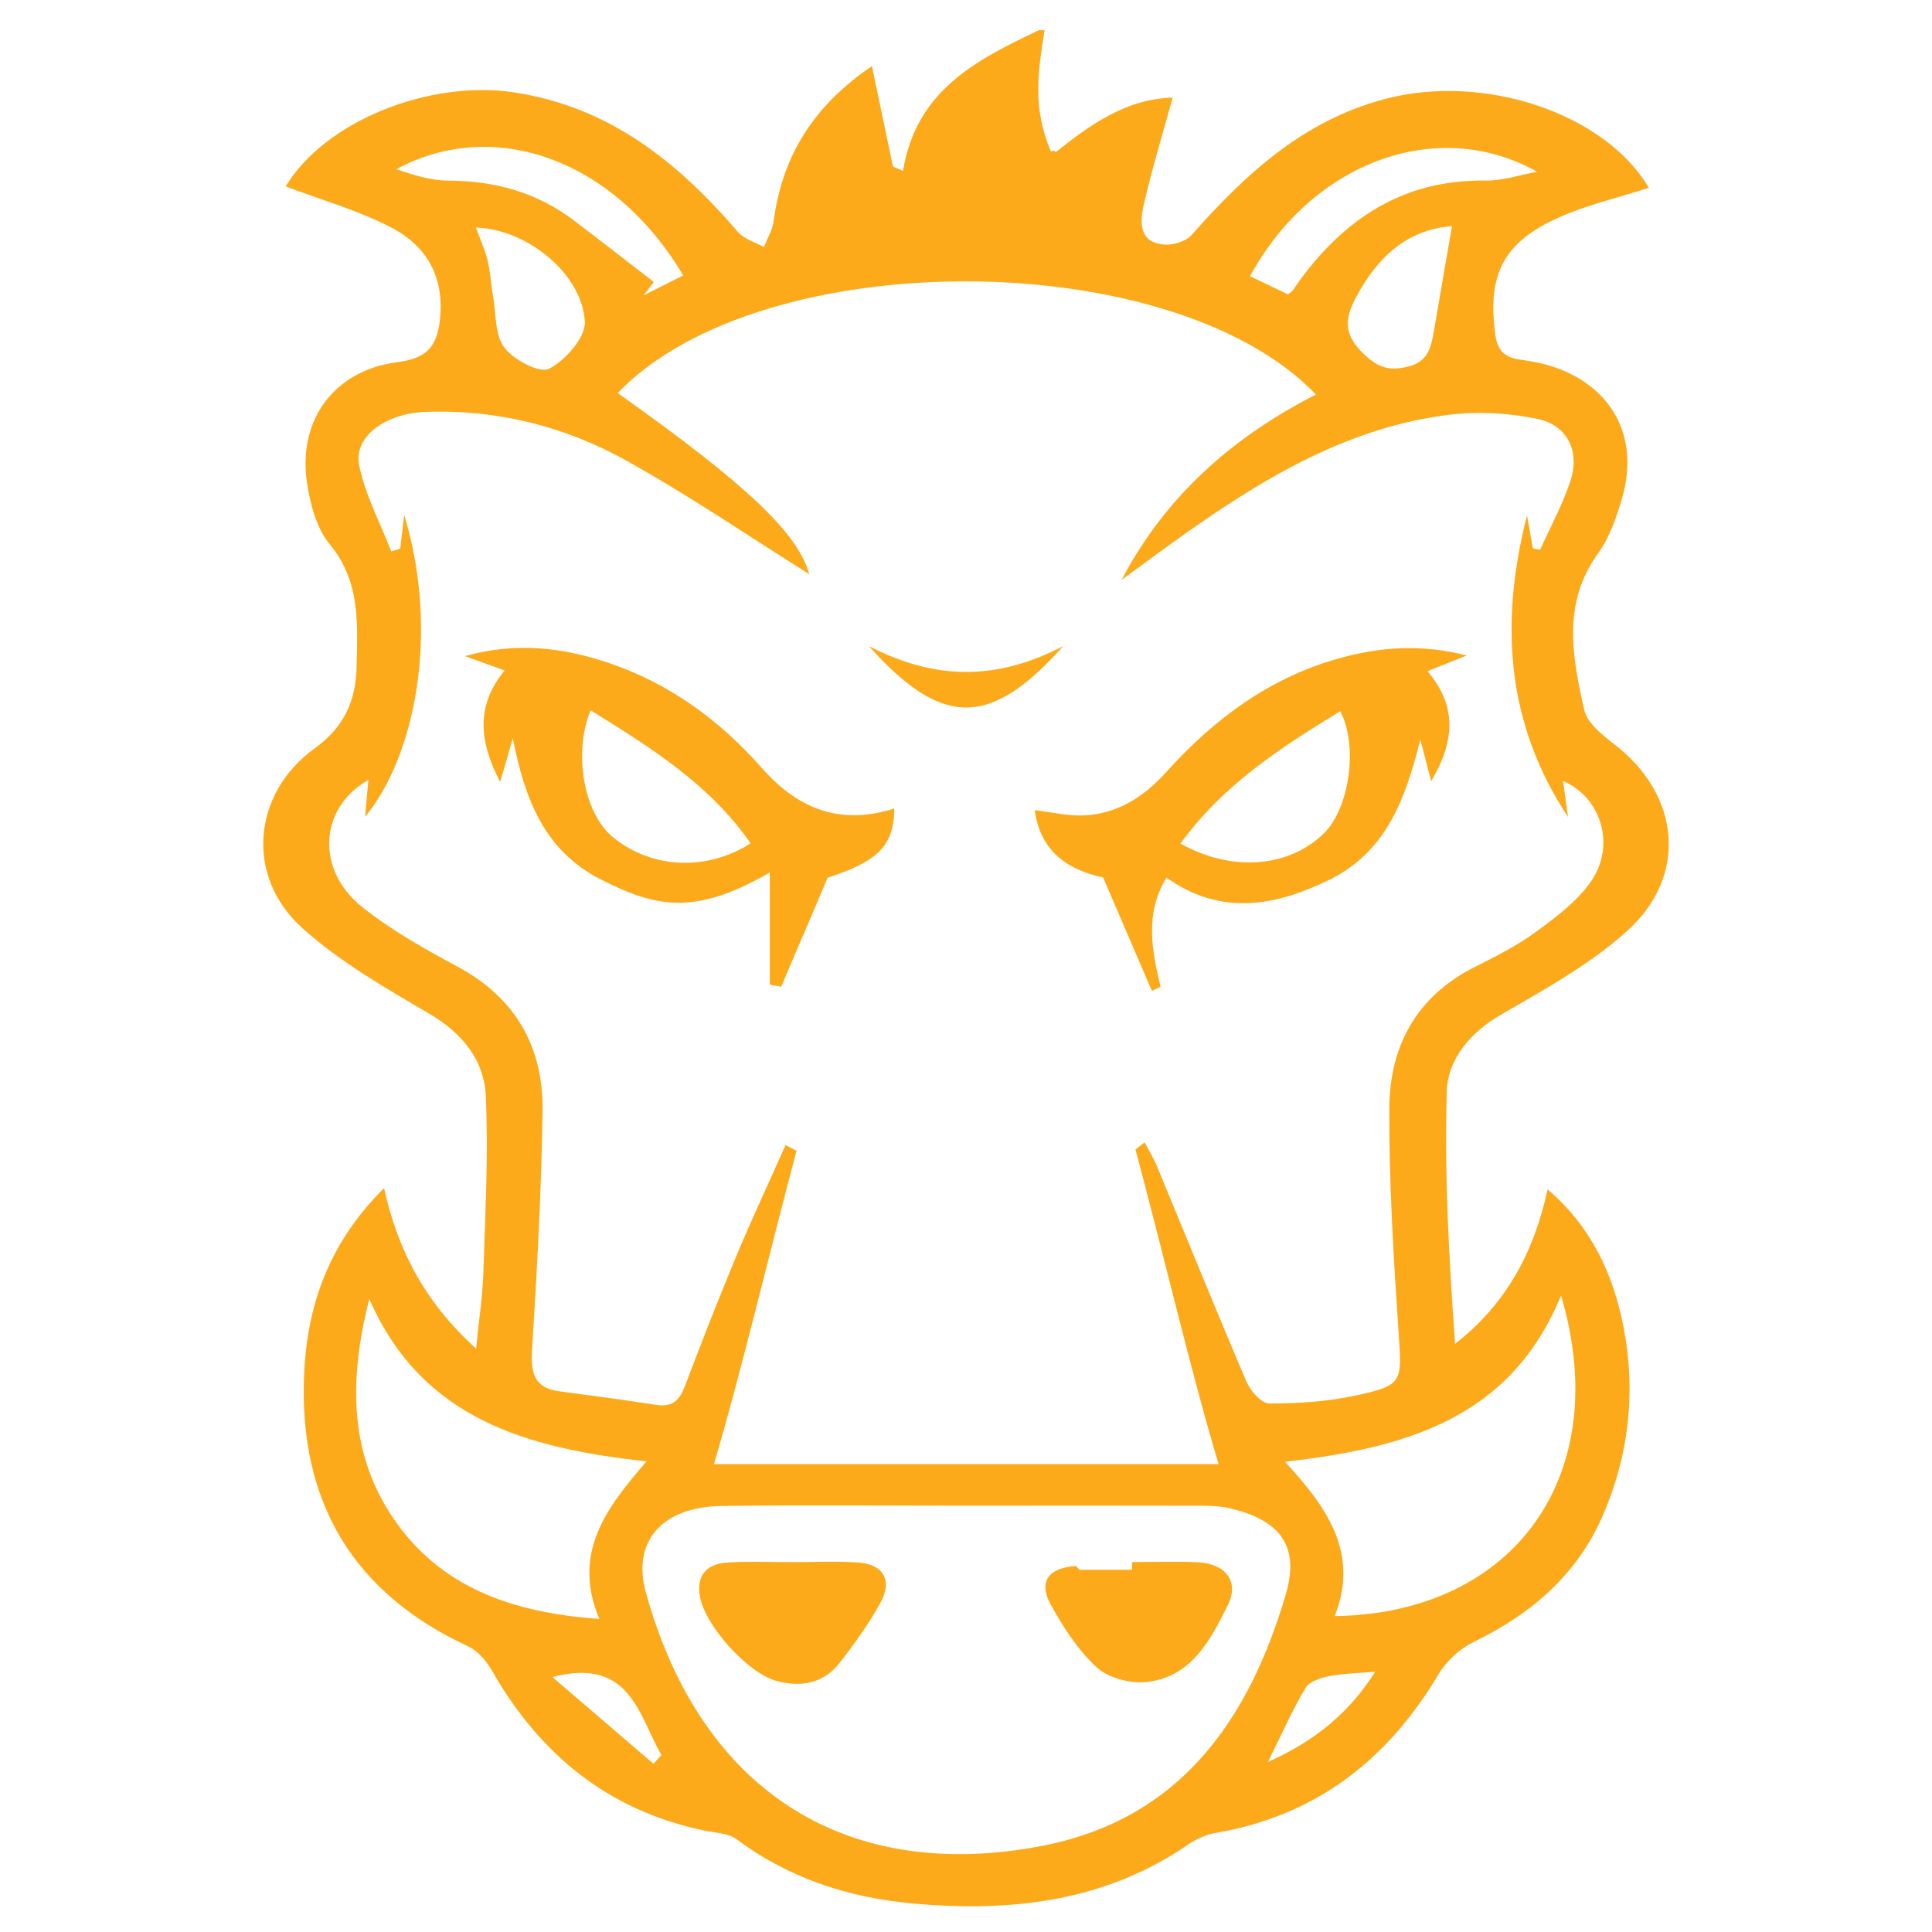
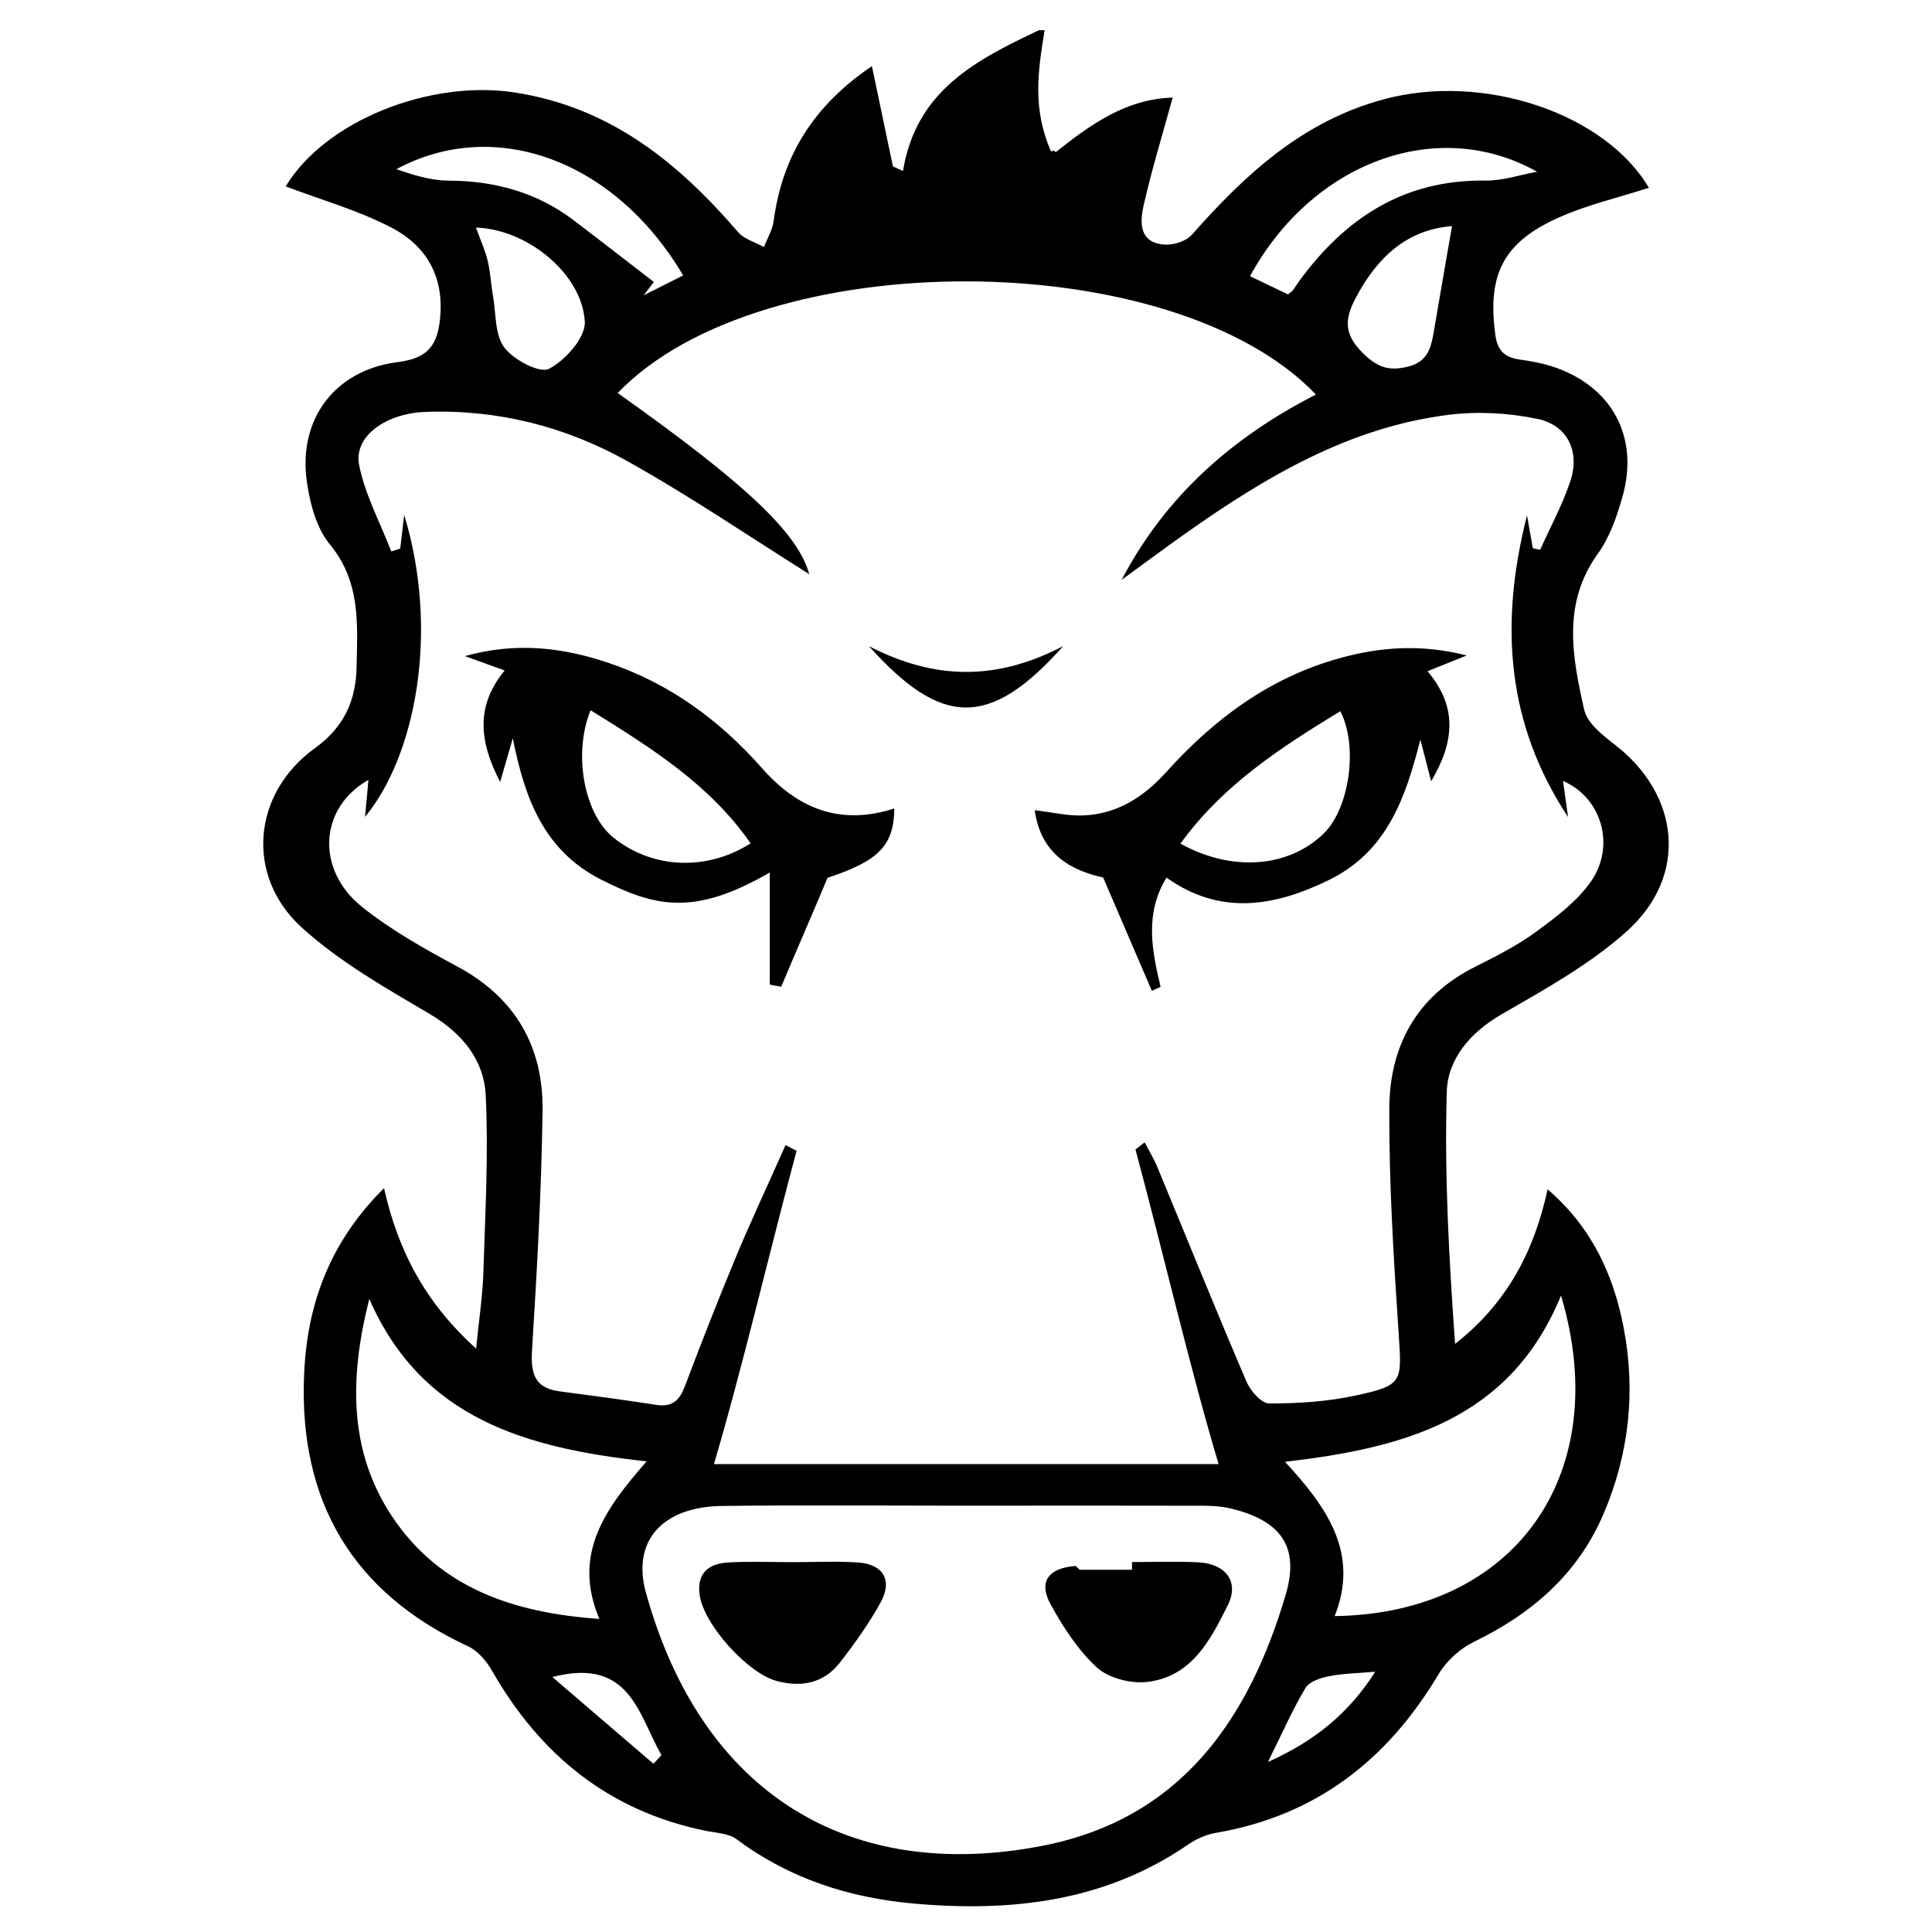
<svg viewBox="0 0 128 128">
-   <path clip-rule="evenodd" d="m99.463 67.214c2.884-1.667 5.873-3.317 8.326-5.522 4.079-3.666 3.524-9.022-.812-12.363-.806-.621-1.819-1.421-2.018-2.301-.791-3.506-1.48-7.054.918-10.367.775-1.071 1.238-2.429 1.608-3.722 1.142-3.996-.69-7.363-4.627-8.655-.699-.229-1.438-.359-2.169-.462-.987-.139-1.479-.581-1.621-1.647-.529-3.935.484-6.088 4.154-7.741 1.914-.863 4.004-1.339 6.02-1.992-2.868-4.881-10.88-7.668-17.574-5.86-5.391 1.456-9.173 4.982-12.712 8.978-.375.423-1.193.682-1.783.646-1.718-.108-1.66-1.471-1.402-2.61.537-2.369 1.254-4.697 1.922-7.13-3.092.091-5.437 1.778-7.755 3.621-.156-.246-.269.048-.334-.107-1.154-2.755-.888-4.98-.396-7.98h-.374c-4.228 2-8.137 4.022-9.008 9.325l-.666-.298c-.447-2.097-.894-4.3-1.394-6.646-3.825 2.593-5.93 5.898-6.509 10.261-.08.602-.422 1.142-.643 1.725-.581-.321-1.314-.525-1.721-.998-3.981-4.624-8.483-8.275-14.807-9.244-5.611-.859-12.538 1.875-15.157 6.224 2.312.878 4.752 1.567 6.961 2.707 2.652 1.367 3.539 3.618 3.256 6.147-.205 1.826-.936 2.551-2.827 2.793-4.16.533-6.585 3.811-5.987 7.938.208 1.434.631 3.056 1.517 4.127 2.058 2.49 1.834 5.3 1.775 8.145-.046 2.224-.838 3.976-2.76 5.362-4.147 2.991-4.646 8.477-.841 11.913 2.493 2.252 5.512 3.97 8.434 5.69 2.169 1.278 3.614 3.05 3.725 5.419.185 3.895-.035 7.812-.158 11.717-.049 1.568-.293 3.129-.481 5.039-3.361-3.034-5.168-6.46-6.1-10.629-3.57 3.551-5.095 7.632-5.296 12.354-.359 8.446 3.257 14.474 10.865 18.001.646.299 1.22.979 1.586 1.62 3.185 5.572 7.736 9.282 14.109 10.595.717.148 1.566.168 2.109.575 3.49 2.61 7.465 3.875 11.725 4.254 6.436.573 12.634-.111 18.158-3.898.537-.369 1.188-.672 1.825-.78 6.636-1.126 11.396-4.819 14.789-10.525.52-.874 1.416-1.688 2.331-2.133 3.818-1.856 6.849-4.447 8.563-8.411 1.724-3.987 2.175-8.163 1.368-12.388-.666-3.49-2.11-6.672-5.042-9.184-.904 4.169-2.732 7.581-6.13 10.238-.4-5.594-.714-11.163-.549-16.717.063-2.136 1.536-3.906 3.609-5.104zm2.375-55.835c-1.145.206-2.293.603-3.436.586-5.39-.076-9.292 2.495-12.346 6.684l-.414.608-.312.246-2.513-1.206c4.123-7.552 12.398-10.635 19.021-6.918zm-5.637 3.601c-.411 2.377-.815 4.661-1.2 6.948-.18 1.074-.391 2.033-1.703 2.358-1.244.309-2.011.09-3.008-.896-1.309-1.293-1.188-2.304-.448-3.694 1.424-2.681 3.403-4.486 6.359-4.716zm-69.937-3.771c6.471-3.493 14.449-.654 18.997 7.038l-2.614 1.318.671-.883c-1.767-1.362-3.526-2.733-5.303-4.083-2.461-1.871-5.26-2.621-8.333-2.634-1.151-.006-2.301-.37-3.418-.756zm12.482 10.104c.057 1.044-1.286 2.557-2.371 3.121-.619.321-2.339-.59-2.958-1.404-.636-.836-.548-2.23-.749-3.384-.138-.788-.173-1.599-.359-2.374-.172-.711-.484-1.389-.776-2.194 3.367.093 7.038 3.048 7.213 6.235zm-12.737 79.205c-2.985-4.447-2.82-9.4-1.544-14.463 3.479 7.964 10.443 9.898 18.374 10.765-2.665 3.06-4.972 6.085-3.13 10.437-5.7-.399-10.547-2.046-13.7-6.739zm17.283 16.335-6.696-5.745c5.157-1.342 5.696 2.506 7.227 5.174zm25.729 5.445c-12.604 2.429-22.489-3.302-26.225-16.771-.957-3.448 1.104-5.704 5.04-5.753 5.407-.068 10.816-.018 16.225-.018 5.223-.005 10.444-.011 15.666.003.614.002 1.245.044 1.839.188 3.272.797 4.56 2.502 3.616 5.701-2.453 8.324-7.009 14.886-16.161 16.65zm14.983-5.561c.94-1.895 1.623-3.453 2.487-4.903.255-.427 1-.67 1.562-.78.953-.187 1.938-.199 3.059-.298-1.705 2.69-3.936 4.559-7.108 5.981zm19.418-30.904c3.518 11.796-3.013 21.066-14.996 21.238 1.633-4.114-.439-7.15-3.293-10.222 7.9-.92 14.908-2.786 18.289-11.016zm-11.378-12.398c-.021 4.968.287 9.944.62 14.905.216 3.229.294 3.438-2.859 4.12-1.862.401-3.81.527-5.717.524-.514-.001-1.243-.833-1.503-1.442-2.021-4.726-3.948-9.493-5.918-14.242-.231-.557-.552-1.078-.832-1.615l-.607.468c1.852 6.914 3.704 14.847 5.508 20.847h-33.437c1.787-6 3.631-13.86 5.476-20.757l-.732-.378c-1.112 2.525-2.269 4.962-3.326 7.51-1.163 2.804-2.261 5.603-3.333 8.443-.352.932-.816 1.428-1.898 1.259-2.135-.332-4.278-.614-6.42-.898-1.678-.222-1.912-1.217-1.816-2.751.33-5.273.622-10.556.696-15.836.058-4.232-1.791-7.491-5.647-9.558-2.181-1.169-4.374-2.403-6.299-3.938-3.1-2.468-2.86-6.584.41-8.424l-.225 2.447c3.302-3.982 4.966-12.18 2.594-20.011l-.263 2.237-.592.191c-.734-1.899-1.732-3.746-2.129-5.712-.384-1.906 1.753-3.435 4.381-3.534 4.766-.18 9.266.961 13.369 3.252 4.208 2.348 8.206 5.076 12.071 7.498-.749-2.69-4.043-5.871-12.692-12.001 9.517-9.921 36.784-9.839 46.259.101-5.492 2.805-9.952 6.699-12.869 12.274 1.41-1.026 2.809-2.067 4.232-3.074 5.3-3.745 10.839-7.033 17.424-7.856 1.928-.241 3.981-.131 5.884.268 2.032.425 2.846 2.191 2.169 4.181-.524 1.543-1.313 2.997-1.985 4.491l-.484-.099-.386-2.18c-1.855 7.283-1.321 13.866 2.72 19.985l-.334-2.389c2.547 1.089 3.512 4.281 1.844 6.67-.927 1.327-2.331 2.372-3.664 3.346-1.243.909-2.649 1.613-4.033 2.311-3.863 1.944-5.638 5.261-5.657 9.367zm-3.251-29.839c-4.658 1.279-8.351 4.032-11.526 7.555-1.478 1.641-3.223 2.767-5.451 2.872-1.065.05-2.146-.217-3.264-.345.42 3.023 2.548 4.013 4.534 4.46l3.228 7.507.578-.262c-.578-2.428-1.066-4.849.391-7.238 3.571 2.535 7.157 1.919 10.762.158 3.869-1.892 5.085-5.479 6.059-9.305l.713 2.763c1.514-2.543 1.789-4.91-.241-7.29l2.597-1.045c-3.02-.766-5.702-.566-8.38.17zm-1.061 11.592c-2.3 2.281-6.079 2.619-9.523.704 2.825-3.905 6.66-6.374 10.587-8.772 1.199 2.268.615 6.402-1.064 8.068zm-37.259-4.307c-2.795-3.169-6.138-5.617-10.183-6.973-3.015-1.011-6.084-1.389-9.49-.439l2.636.951c-1.929 2.339-1.698 4.7-.3 7.388l.839-2.896c.786 3.987 2.061 7.446 5.853 9.365 3.606 1.825 6.172 2.419 11.172-.472v7.405c0 .054.544.109.758.163.973-2.33 2.002-4.659 3.07-7.218 3.344-1.101 4.405-2.113 4.421-4.591-3.559 1.142-6.365.052-8.776-2.683zm-9.843 4.603c-1.923-1.555-2.678-5.512-1.505-8.43 4.054 2.515 7.918 4.937 10.604 8.822-2.941 1.865-6.535 1.681-9.099-.392zm29.813-12.679c-4.4 2.294-8.485 2.271-12.874.004 4.786 5.328 7.965 5.511 12.874-.004zm8.901 60.699c-1.364-.063-3.344-.013-4.344-.013v.509h-3.475l-.252-.25c-1.813.127-2.5 1.035-1.657 2.562.832 1.508 1.793 2.992 3.031 4.143.779.723 2.265 1.102 3.348.978 2.932-.335 4.181-2.731 5.347-5.079.793-1.593-.157-2.767-1.998-2.85zm-22.522.012c-1.421-.092-2.853-.019-4.279-.019s-2.856-.062-4.279.019c-1.273.072-2.11.665-1.914 2.137.262 1.961 3.176 5.208 5.119 5.72 1.651.435 3.115.14 4.178-1.225.983-1.264 1.926-2.583 2.696-3.983.813-1.476.17-2.54-1.521-2.649z" fill="#fcaa1a" fill-rule="evenodd" />
+   <path clip-rule="evenodd" d="m99.463 67.214c2.884-1.667 5.873-3.317 8.326-5.522 4.079-3.666 3.524-9.022-.812-12.363-.806-.621-1.819-1.421-2.018-2.301-.791-3.506-1.48-7.054.918-10.367.775-1.071 1.238-2.429 1.608-3.722 1.142-3.996-.69-7.363-4.627-8.655-.699-.229-1.438-.359-2.169-.462-.987-.139-1.479-.581-1.621-1.647-.529-3.935.484-6.088 4.154-7.741 1.914-.863 4.004-1.339 6.02-1.992-2.868-4.881-10.88-7.668-17.574-5.86-5.391 1.456-9.173 4.982-12.712 8.978-.375.423-1.193.682-1.783.646-1.718-.108-1.66-1.471-1.402-2.61.537-2.369 1.254-4.697 1.922-7.13-3.092.091-5.437 1.778-7.755 3.621-.156-.246-.269.048-.334-.107-1.154-2.755-.888-4.98-.396-7.98h-.374c-4.228 2-8.137 4.022-9.008 9.325l-.666-.298c-.447-2.097-.894-4.3-1.394-6.646-3.825 2.593-5.93 5.898-6.509 10.261-.08.602-.422 1.142-.643 1.725-.581-.321-1.314-.525-1.721-.998-3.981-4.624-8.483-8.275-14.807-9.244-5.611-.859-12.538 1.875-15.157 6.224 2.312.878 4.752 1.567 6.961 2.707 2.652 1.367 3.539 3.618 3.256 6.147-.205 1.826-.936 2.551-2.827 2.793-4.16.533-6.585 3.811-5.987 7.938.208 1.434.631 3.056 1.517 4.127 2.058 2.49 1.834 5.3 1.775 8.145-.046 2.224-.838 3.976-2.76 5.362-4.147 2.991-4.646 8.477-.841 11.913 2.493 2.252 5.512 3.97 8.434 5.69 2.169 1.278 3.614 3.05 3.725 5.419.185 3.895-.035 7.812-.158 11.717-.049 1.568-.293 3.129-.481 5.039-3.361-3.034-5.168-6.46-6.1-10.629-3.57 3.551-5.095 7.632-5.296 12.354-.359 8.446 3.257 14.474 10.865 18.001.646.299 1.22.979 1.586 1.62 3.185 5.572 7.736 9.282 14.109 10.595.717.148 1.566.168 2.109.575 3.49 2.61 7.465 3.875 11.725 4.254 6.436.573 12.634-.111 18.158-3.898.537-.369 1.188-.672 1.825-.78 6.636-1.126 11.396-4.819 14.789-10.525.52-.874 1.416-1.688 2.331-2.133 3.818-1.856 6.849-4.447 8.563-8.411 1.724-3.987 2.175-8.163 1.368-12.388-.666-3.49-2.11-6.672-5.042-9.184-.904 4.169-2.732 7.581-6.13 10.238-.4-5.594-.714-11.163-.549-16.717.063-2.136 1.536-3.906 3.609-5.104zm2.375-55.835c-1.145.206-2.293.603-3.436.586-5.39-.076-9.292 2.495-12.346 6.684l-.414.608-.312.246-2.513-1.206c4.123-7.552 12.398-10.635 19.021-6.918zm-5.637 3.601c-.411 2.377-.815 4.661-1.2 6.948-.18 1.074-.391 2.033-1.703 2.358-1.244.309-2.011.09-3.008-.896-1.309-1.293-1.188-2.304-.448-3.694 1.424-2.681 3.403-4.486 6.359-4.716zm-69.937-3.771c6.471-3.493 14.449-.654 18.997 7.038l-2.614 1.318.671-.883c-1.767-1.362-3.526-2.733-5.303-4.083-2.461-1.871-5.26-2.621-8.333-2.634-1.151-.006-2.301-.37-3.418-.756zm12.482 10.104c.057 1.044-1.286 2.557-2.371 3.121-.619.321-2.339-.59-2.958-1.404-.636-.836-.548-2.23-.749-3.384-.138-.788-.173-1.599-.359-2.374-.172-.711-.484-1.389-.776-2.194 3.367.093 7.038 3.048 7.213 6.235zm-12.737 79.205c-2.985-4.447-2.82-9.4-1.544-14.463 3.479 7.964 10.443 9.898 18.374 10.765-2.665 3.06-4.972 6.085-3.13 10.437-5.7-.399-10.547-2.046-13.7-6.739zm17.283 16.335-6.696-5.745c5.157-1.342 5.696 2.506 7.227 5.174zm25.729 5.445c-12.604 2.429-22.489-3.302-26.225-16.771-.957-3.448 1.104-5.704 5.04-5.753 5.407-.068 10.816-.018 16.225-.018 5.223-.005 10.444-.011 15.666.003.614.002 1.245.044 1.839.188 3.272.797 4.56 2.502 3.616 5.701-2.453 8.324-7.009 14.886-16.161 16.65zm14.983-5.561c.94-1.895 1.623-3.453 2.487-4.903.255-.427 1-.67 1.562-.78.953-.187 1.938-.199 3.059-.298-1.705 2.69-3.936 4.559-7.108 5.981zm19.418-30.904c3.518 11.796-3.013 21.066-14.996 21.238 1.633-4.114-.439-7.15-3.293-10.222 7.9-.92 14.908-2.786 18.289-11.016zm-11.378-12.398c-.021 4.968.287 9.944.62 14.905.216 3.229.294 3.438-2.859 4.12-1.862.401-3.81.527-5.717.524-.514-.001-1.243-.833-1.503-1.442-2.021-4.726-3.948-9.493-5.918-14.242-.231-.557-.552-1.078-.832-1.615l-.607.468c1.852 6.914 3.704 14.847 5.508 20.847h-33.437c1.787-6 3.631-13.86 5.476-20.757l-.732-.378c-1.112 2.525-2.269 4.962-3.326 7.51-1.163 2.804-2.261 5.603-3.333 8.443-.352.932-.816 1.428-1.898 1.259-2.135-.332-4.278-.614-6.42-.898-1.678-.222-1.912-1.217-1.816-2.751.33-5.273.622-10.556.696-15.836.058-4.232-1.791-7.491-5.647-9.558-2.181-1.169-4.374-2.403-6.299-3.938-3.1-2.468-2.86-6.584.41-8.424l-.225 2.447c3.302-3.982 4.966-12.18 2.594-20.011l-.263 2.237-.592.191c-.734-1.899-1.732-3.746-2.129-5.712-.384-1.906 1.753-3.435 4.381-3.534 4.766-.18 9.266.961 13.369 3.252 4.208 2.348 8.206 5.076 12.071 7.498-.749-2.69-4.043-5.871-12.692-12.001 9.517-9.921 36.784-9.839 46.259.101-5.492 2.805-9.952 6.699-12.869 12.274 1.41-1.026 2.809-2.067 4.232-3.074 5.3-3.745 10.839-7.033 17.424-7.856 1.928-.241 3.981-.131 5.884.268 2.032.425 2.846 2.191 2.169 4.181-.524 1.543-1.313 2.997-1.985 4.491l-.484-.099-.386-2.18c-1.855 7.283-1.321 13.866 2.72 19.985l-.334-2.389c2.547 1.089 3.512 4.281 1.844 6.67-.927 1.327-2.331 2.372-3.664 3.346-1.243.909-2.649 1.613-4.033 2.311-3.863 1.944-5.638 5.261-5.657 9.367zm-3.251-29.839c-4.658 1.279-8.351 4.032-11.526 7.555-1.478 1.641-3.223 2.767-5.451 2.872-1.065.05-2.146-.217-3.264-.345.42 3.023 2.548 4.013 4.534 4.46l3.228 7.507.578-.262c-.578-2.428-1.066-4.849.391-7.238 3.571 2.535 7.157 1.919 10.762.158 3.869-1.892 5.085-5.479 6.059-9.305l.713 2.763c1.514-2.543 1.789-4.91-.241-7.29l2.597-1.045c-3.02-.766-5.702-.566-8.38.17zm-1.061 11.592c-2.3 2.281-6.079 2.619-9.523.704 2.825-3.905 6.66-6.374 10.587-8.772 1.199 2.268.615 6.402-1.064 8.068zm-37.259-4.307c-2.795-3.169-6.138-5.617-10.183-6.973-3.015-1.011-6.084-1.389-9.49-.439l2.636.951c-1.929 2.339-1.698 4.7-.3 7.388l.839-2.896c.786 3.987 2.061 7.446 5.853 9.365 3.606 1.825 6.172 2.419 11.172-.472v7.405c0 .054.544.109.758.163.973-2.33 2.002-4.659 3.07-7.218 3.344-1.101 4.405-2.113 4.421-4.591-3.559 1.142-6.365.052-8.776-2.683zm-9.843 4.603c-1.923-1.555-2.678-5.512-1.505-8.43 4.054 2.515 7.918 4.937 10.604 8.822-2.941 1.865-6.535 1.681-9.099-.392zm29.813-12.679c-4.4 2.294-8.485 2.271-12.874.004 4.786 5.328 7.965 5.511 12.874-.004zm8.901 60.699c-1.364-.063-3.344-.013-4.344-.013v.509h-3.475l-.252-.25c-1.813.127-2.5 1.035-1.657 2.562.832 1.508 1.793 2.992 3.031 4.143.779.723 2.265 1.102 3.348.978 2.932-.335 4.181-2.731 5.347-5.079.793-1.593-.157-2.767-1.998-2.85zm-22.522.012c-1.421-.092-2.853-.019-4.279-.019s-2.856-.062-4.279.019c-1.273.072-2.11.665-1.914 2.137.262 1.961 3.176 5.208 5.119 5.72 1.651.435 3.115.14 4.178-1.225.983-1.264 1.926-2.583 2.696-3.983.813-1.476.17-2.54-1.521-2.649z" fill-rule="evenodd" />
</svg>
